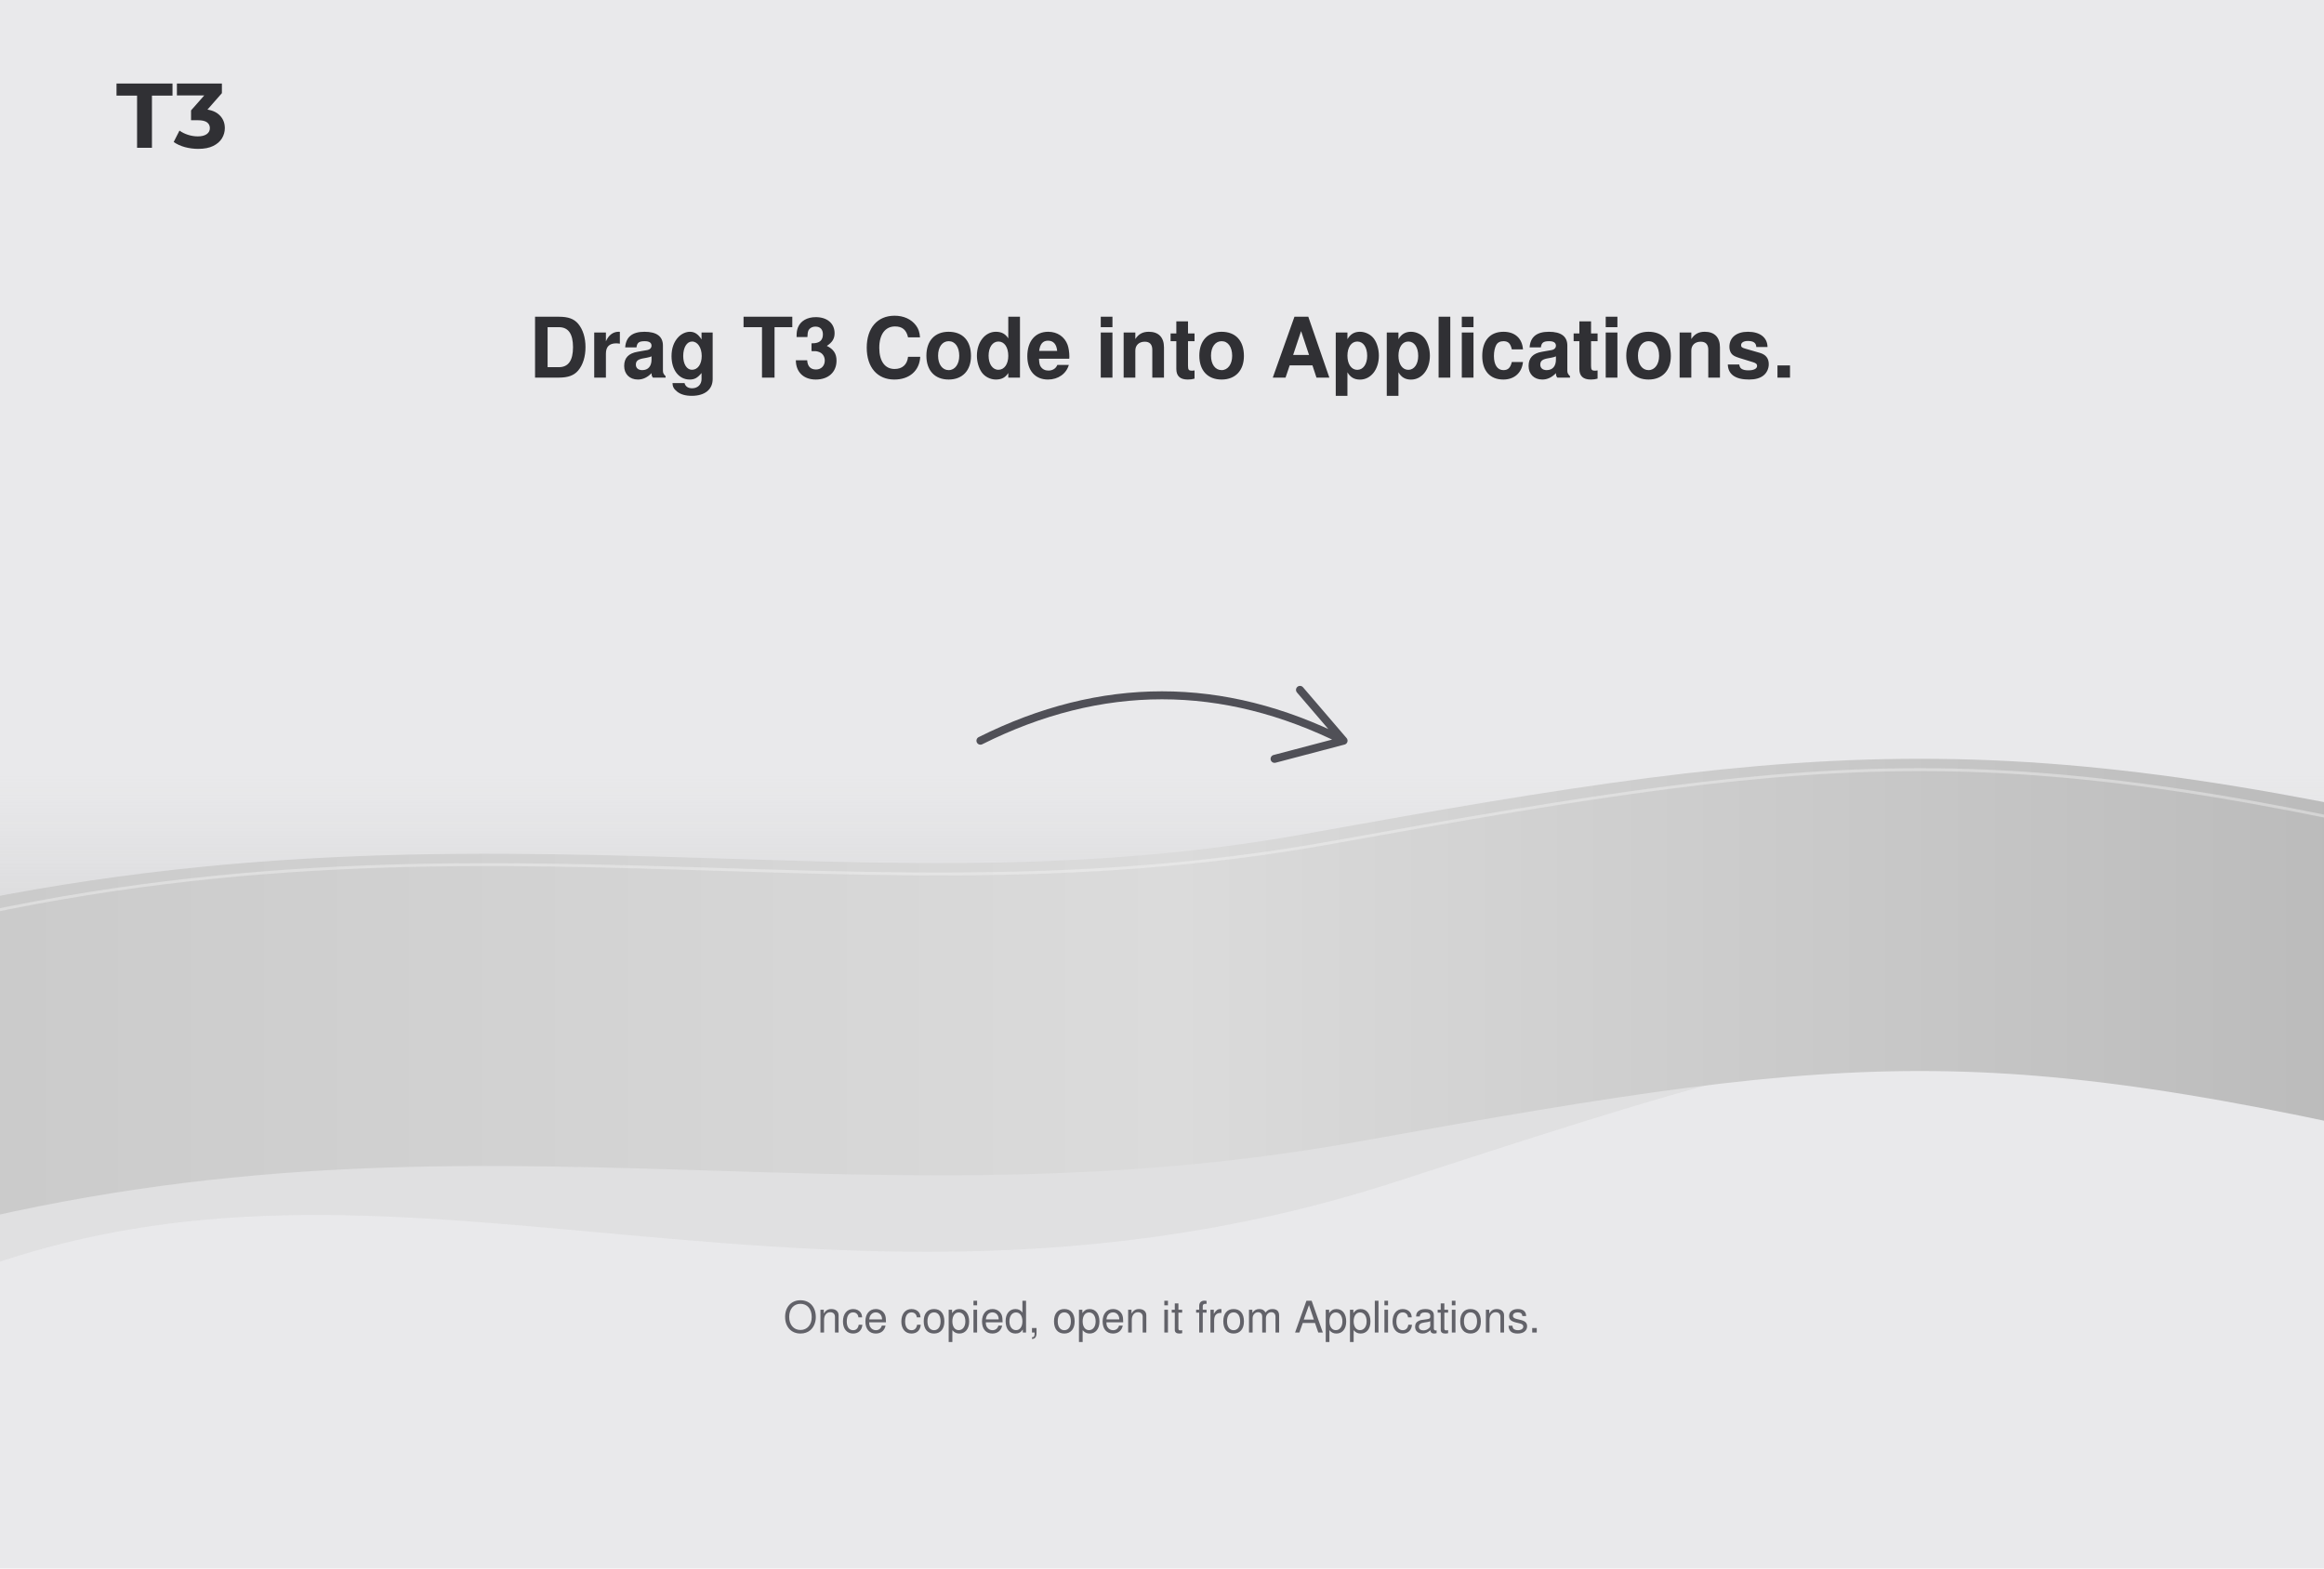
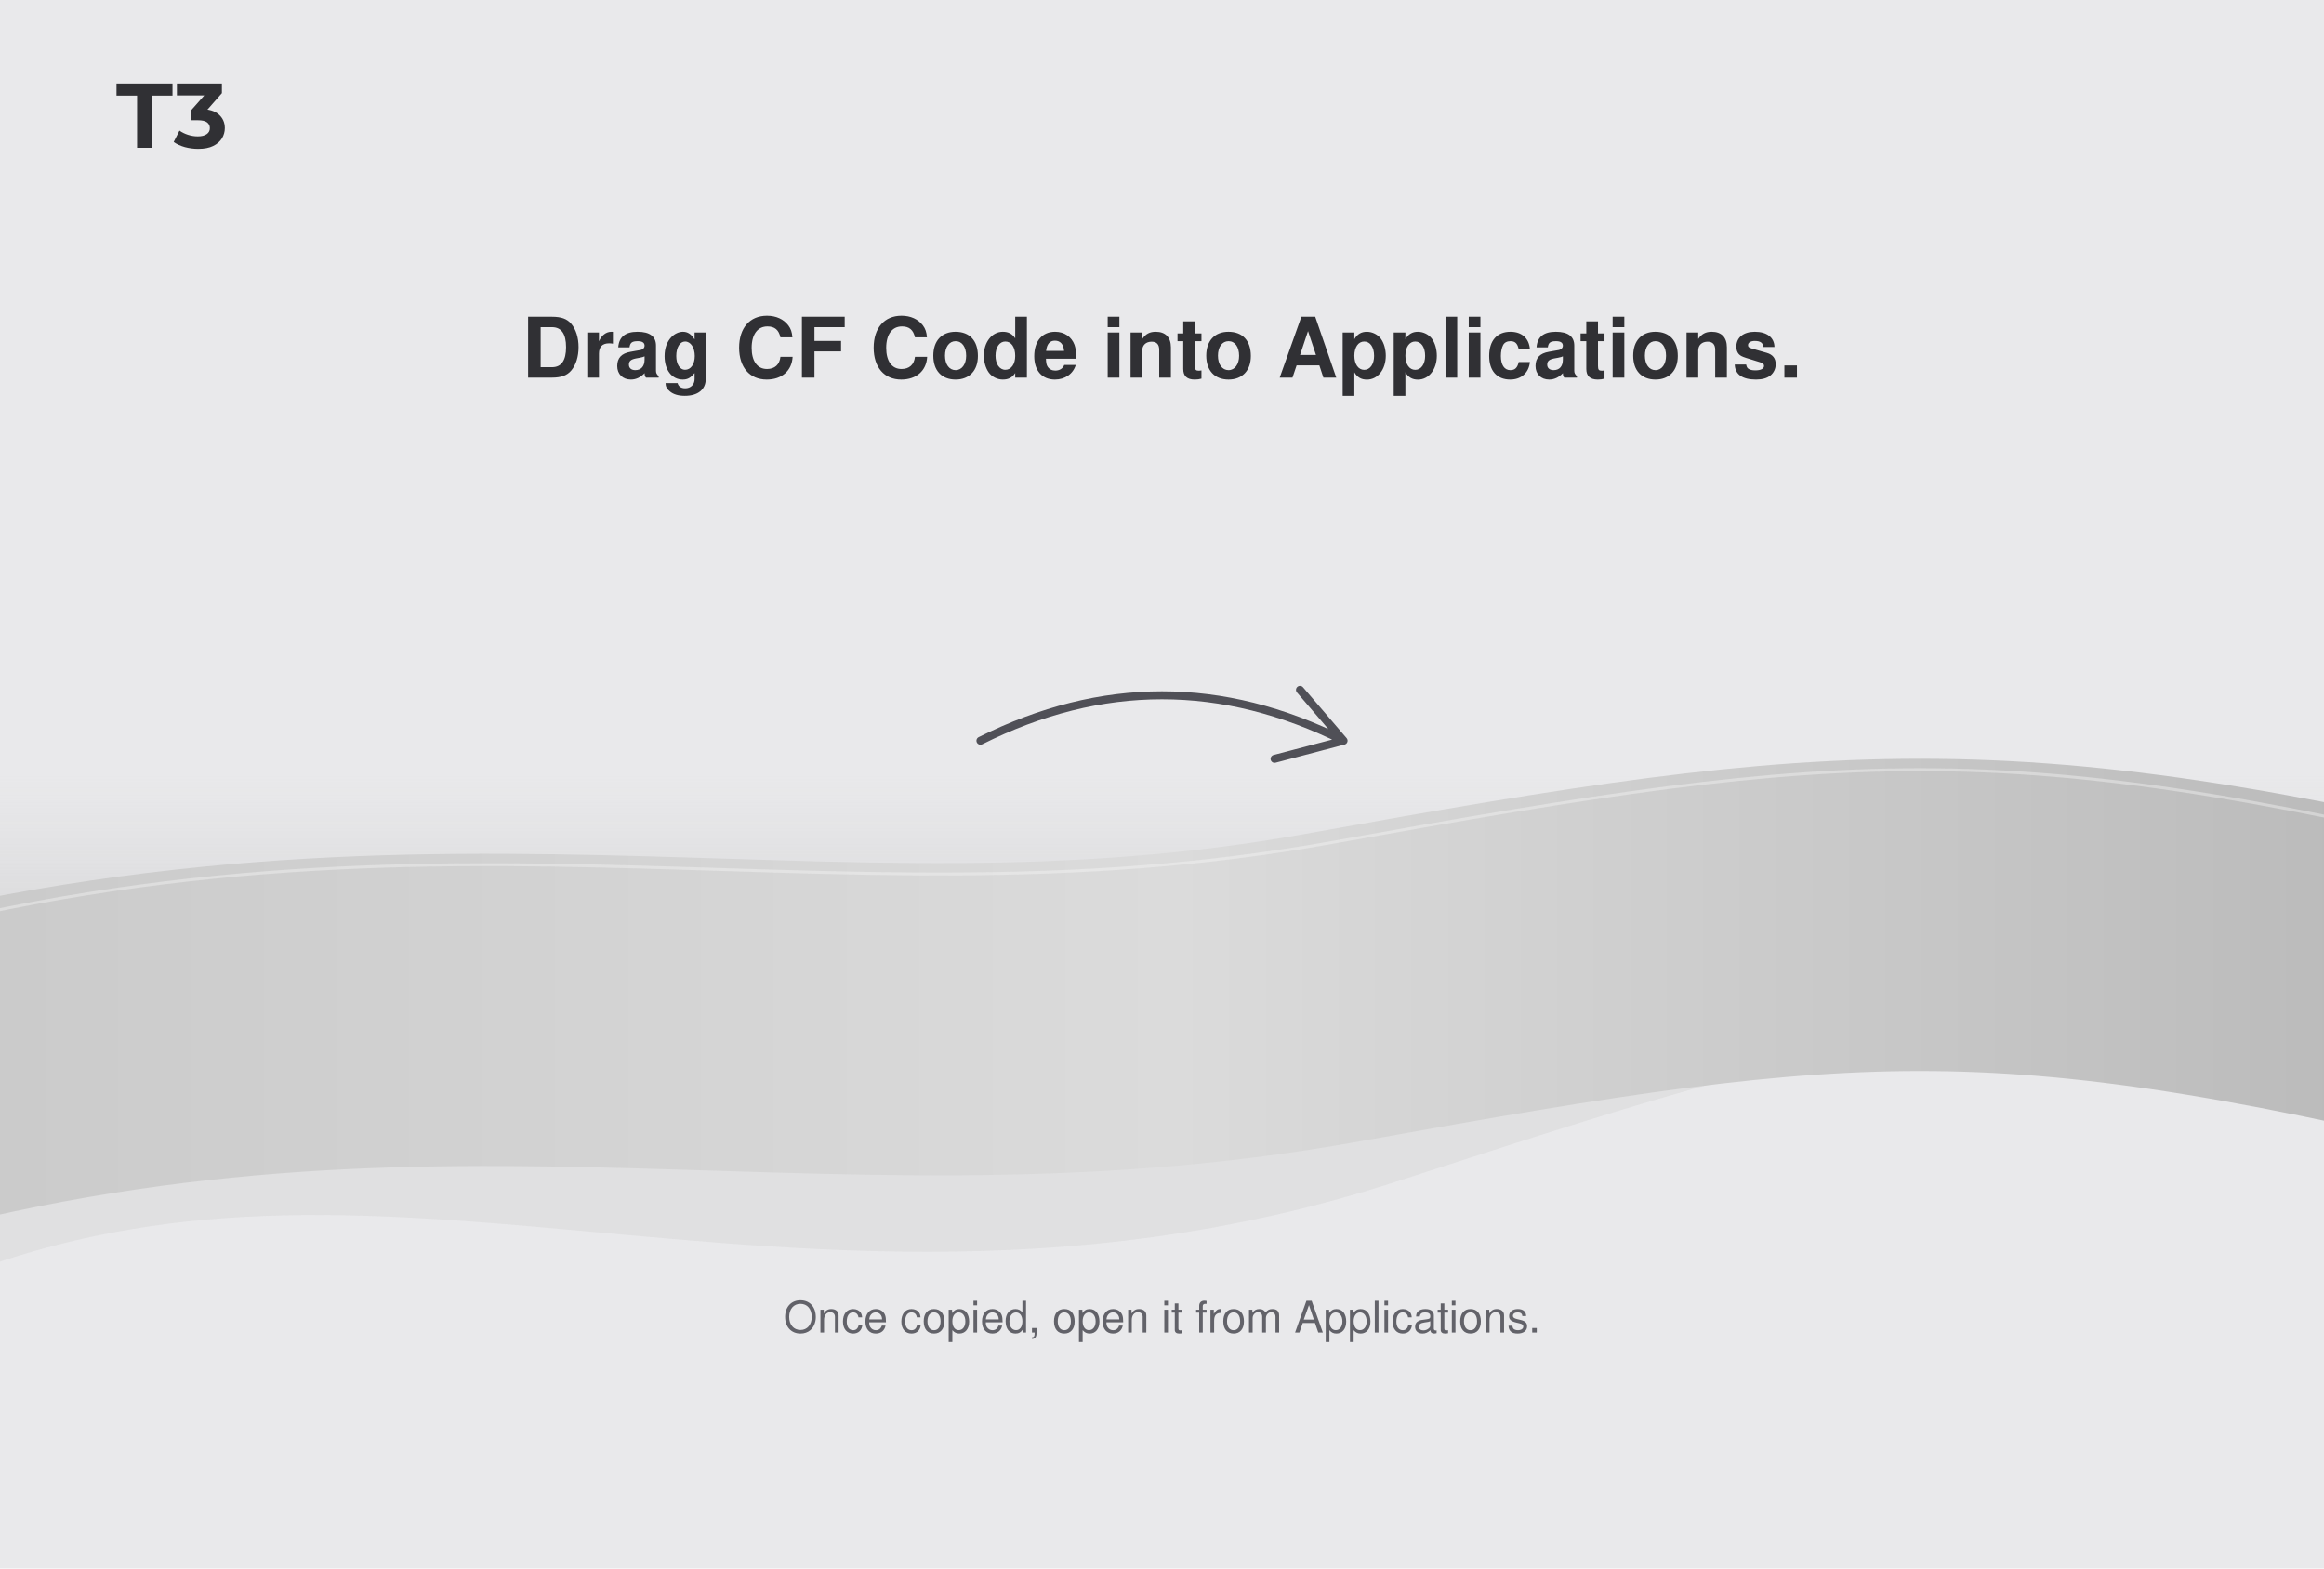
<svg xmlns="http://www.w3.org/2000/svg" width="1280" height="864" viewBox="0 0 640 432">
  <defs>
    <linearGradient id="veil" x1="0" y1="0" x2="0" y2="1">
      <stop stop-color="#B7B7B7" stop-opacity="0" />
      <stop offset=".55" stop-color="#A5A5A5" stop-opacity=".24" />
      <stop offset="1" stop-color="#D1D1D1" stop-opacity=".4" />
    </linearGradient>
    <linearGradient id="silk" x1="0" y1="0" x2="1" y2="0">
      <stop stop-color="#C8C8C8" />
      <stop offset=".5" stop-color="#DBDBDB" />
      <stop offset="1" stop-color="#B5B5B5" />
    </linearGradient>
  </defs>
  <rect width="640" height="432" fill="#E9E9EB" />
  <path d="M-60 293C95 220 214 304 362 256S559 191 707 257" stroke="url(#veil)" stroke-width="146" fill="none" opacity="1" stroke-linecap="round" stroke-linejoin="round" />
  <path d="M-60 306C113 252 223 298 367 272S553 242 707 280" stroke="url(#silk)" stroke-width="86" fill="none" opacity="1" stroke-linecap="round" stroke-linejoin="round" />
  <path d="M-60 266C113 212 223 258 367 232S553 202 707 240" stroke="#F5F5F5" stroke-width="0.8" fill="none" opacity="0.42" stroke-linecap="round" stroke-linejoin="round" />
  <svg x="32" y="23" width="30" height="18" viewBox="15.531 37 94.394 56.96" fill="#303034">
    <path d="M33.451 93V47.56H15.531V37H64.331V47.56H46.411V93H33.451ZM86.725 93.96C82.832 93.96 78.965 93.453 75.125 92.44C71.285 91.373 68.032 89.88 65.365 87.96L70.405 78.04C72.539 79.587 75.019 80.813 77.845 81.72C80.672 82.627 83.525 83.08 86.405 83.08C89.659 83.08 92.219 82.44 94.085 81.16C95.952 79.88 96.885 78.12 96.885 75.88C96.885 73.747 96.059 72.067 94.405 70.84C92.752 69.613 90.085 69 86.405 69H80.485V60.44L96.085 42.76L97.525 47.4H68.165V37H107.365V45.4L91.845 63.08L85.285 59.32H89.045C95.925 59.32 101.125 60.867 104.645 63.96C108.165 67.053 109.925 71.027 109.925 75.88C109.925 79.027 109.099 81.987 107.445 84.76C105.792 87.48 103.259 89.693 99.845 91.4C96.432 93.107 92.059 93.96 86.725 93.96Z" />
  </svg>
-   <text x="320" y="104" fill="#303034" font-family="Helvetica" font-size="23" font-weight="700" text-anchor="middle">Drag T3 Code into Applications.</text>
+   <text x="320" y="104" fill="#303034" font-family="Helvetica" font-size="23" font-weight="700" text-anchor="middle">Drag CF Code into Applications.</text>
  <path d="M270 204Q320 179 370 204M358 190L370 204L351 209" stroke="#505057" stroke-width="2.2" fill="none" opacity="1" stroke-linecap="round" stroke-linejoin="round" />
  <text x="320" y="367" fill="#626269" font-family="Helvetica" font-size="12" font-weight="400" text-anchor="middle">Once copied, open it from Applications.</text>
</svg>
